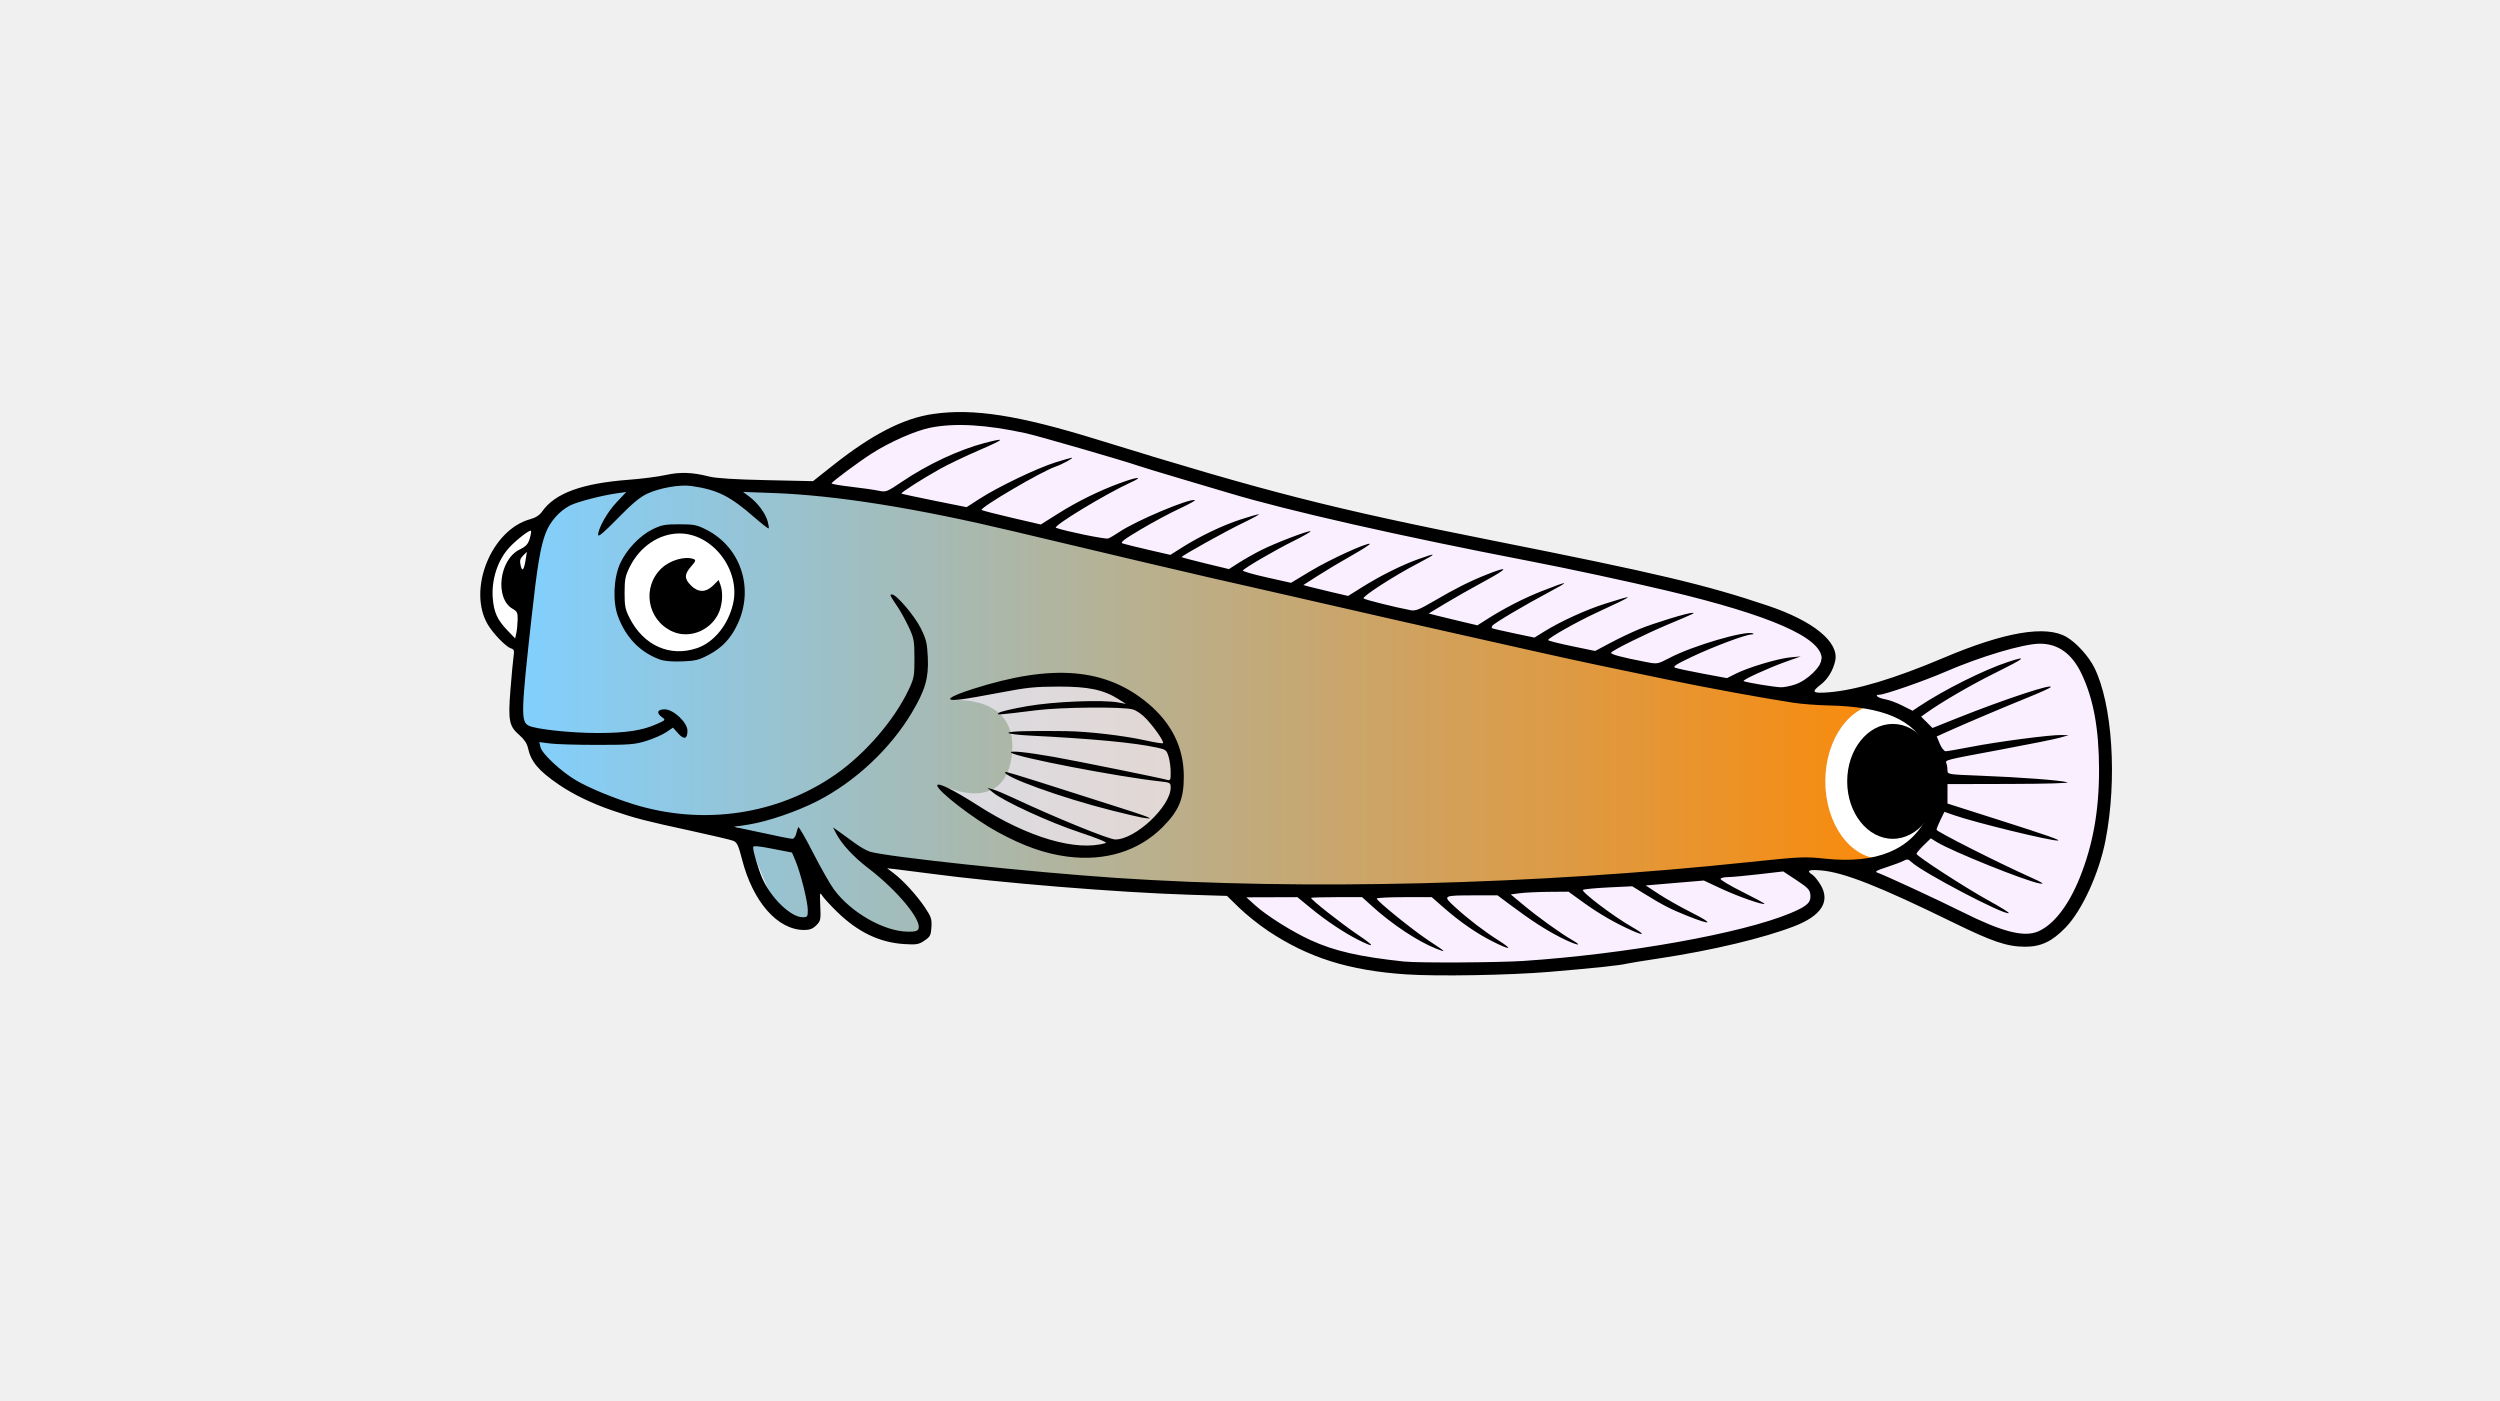
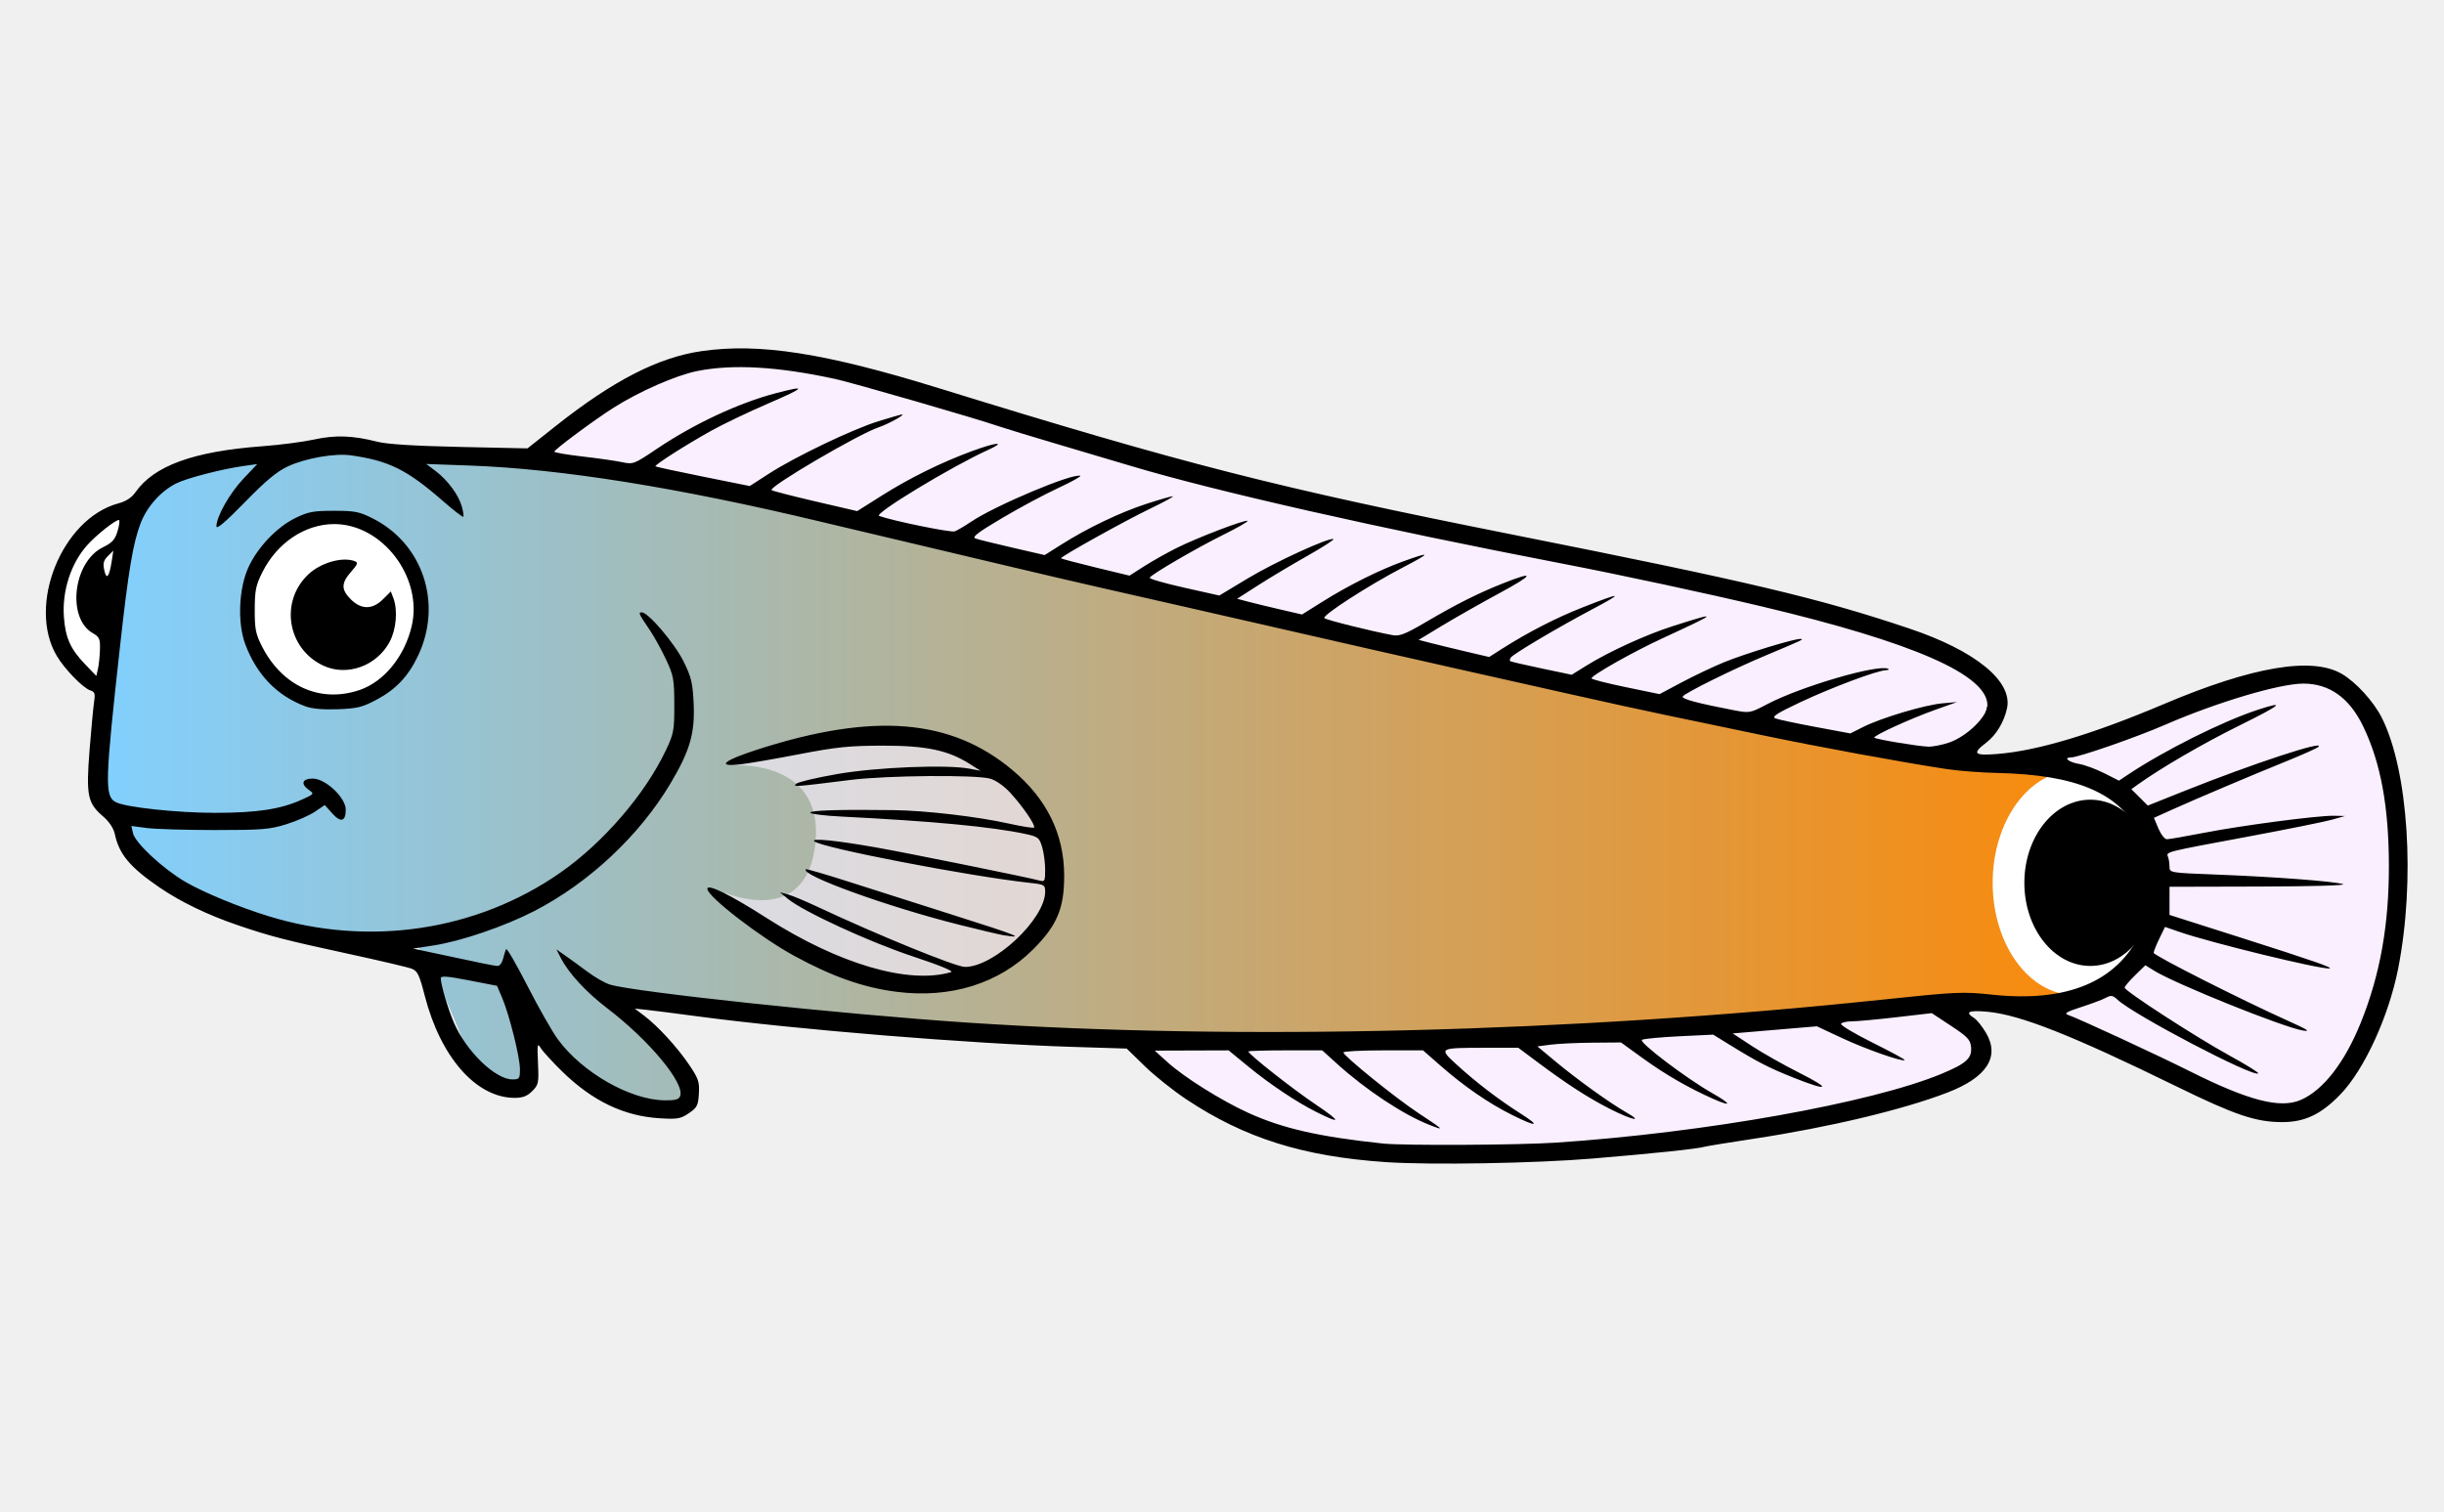
- <svg xmlns="http://www.w3.org/2000/svg" width="100%" height="100%" viewBox="0 0 1371 768" version="1.1" xml:space="preserve" style="fill-rule:evenodd;clip-rule:evenodd;stroke-linecap:round;stroke-linejoin:round;stroke-miterlimit:1.5;">
-   <g id="Blenny">
-     <path id="Body-Color" d="M285,393L296,290L316,272L372,263L478,272L976,383L1035,388L1052,399L1065,416L1061,444L1050,463L1026,474L987,472L874,484L675,488L481,471L506,499L506,512L495,514L468,504L438,463L444,494L445,505L426,499L413,468L404,452L361,448L324,438L297,418" style="fill:url(#_Linear1);" />
-     <path id="Tail-Color" d="M1022,379L1089,356L1116,350L1138,356L1152,386L1154,428L1147,477L1133,505L1119,514L1103,514L1024,480C1024,480 1071,452 1068,429C1063.732,396.277 1022,379 1022,379Z" style="fill:rgb(249,239,255);" />
-     <g id="Tail-White-Spot" transform="matrix(1.319149,0,0,1.370968,-232.4043,-161.0161)">
-       <ellipse cx="958.5" cy="430" rx="23.5" ry="31" style="fill:white;" />
+ <svg xmlns="http://www.w3.org/2000/svg" width="100%" height="100%" viewBox="0 0 926 573" version="1.1" xml:space="preserve" style="fill-rule:evenodd;clip-rule:evenodd;stroke-linecap:round;stroke-linejoin:round;stroke-miterlimit:1.5;">
+   <g transform="matrix(1,0,0,1,-246,-122)">
+     <g id="Blenny" transform="matrix(1,0,0,1,0,28.0633)">
+       <path id="Body-Color" d="M285,393L296,290L316,272L372,263L478,272L976,383L1035,388L1052,399L1065,416L1061,444L1050,463L1026,474L987,472L874,484L675,488L481,471L506,499L506,512L495,514L468,504L438,463L444,494L445,505L426,499L413,468L404,452L361,448L324,438L297,418" style="fill:url(#_Linear1);" />
+       <path id="Tail-Color" d="M1022,379L1089,356L1116,350L1138,356L1152,386L1154,428L1147,477L1133,505L1119,514L1103,514L1024,480C1024,480 1071,452 1068,429C1063.732,396.277 1022,379 1022,379Z" style="fill:rgb(249,239,255);" />
+       <g id="Tail-White-Spot" transform="matrix(1.319149,0,0,1.370968,-232.4043,-161.0161)">
+         <ellipse cx="958.5" cy="430" rx="23.5" ry="31" style="fill:white;" />
+       </g>
+       <g id="Left-Eye-Color" transform="matrix(1.294118,0,0,1.147541,-119.1176,-47.37705)">
+         <ellipse cx="379.5" cy="324.5" rx="25.5" ry="30.5" style="fill:white;" />
+       </g>
+       <path d="M280,350L269,340L267,315L280,294L293,286L298,290L287,350L280,350Z" style="fill:white;" />
+       <path id="Ventral-Fin-Color" d="M679,489L704,514L761,530L843,530L954,514L983,504L997,494L991,481L982,474L845,486L679,489" style="fill:rgb(249,239,255);stroke:black;stroke-width:1px;" />
+       <path id="Dorsal-Fin-Color" d="M450,267L495,235L527,230L573,237L744,284L852,307L945,327L985,343L1001,356L997,371L983,382L450,267Z" style="fill:rgb(249,239,255);stroke:black;stroke-width:1px;" />
+       <g id="Pectoral-Fin-Highlight" transform="matrix(1,0,0,1,-1,0)">
+         <path d="M524,384L568,373L597,375L620,382L635,397L647,428L643,443L632,455L610,465L582,467L536,446L521,432C521,432 552.871,446.38 556,413C559,381 524,384 524,384Z" style="fill:rgb(249,239,255);fill-opacity:0.63;" />
+       </g>
+       <path id="BlennyOutline" d="M771,534.344C739.662,532.206 717.612,525.26 695.5,510.561C690.55,507.27 683.437,501.594 679.694,497.946L672.888,491.315L652.182,490.67C613.248,489.457 547.584,484.097 510,479.064C502.025,477.995 493.475,476.907 491,476.646L486.5,476.17L490,478.814C495.257,482.785 502.589,490.775 507.085,497.433C510.639,502.695 511.058,503.934 510.796,508.399C510.532,512.887 510.12,513.691 507,515.812C503.885,517.93 502.676,518.141 496,517.736C482.368,516.908 470.499,511.218 459.009,500C455.347,496.425 451.705,492.45 450.914,491.167C449.605,489.041 449.51,489.547 449.842,496.859C450.183,504.374 450.044,505.047 447.649,507.442C445.741,509.35 444.054,510 441.013,510C426.451,510 412.94,494.651 406.929,471.28C404.907,463.418 404.185,461.913 402.029,461.066C400.638,460.52 390.05,458.023 378.5,455.518C353.67,450.132 348.587,448.818 336,444.532C324.691,440.681 314.342,435.679 306.342,430.196C295.213,422.569 291.134,417.679 289.493,410C289.015,407.765 287.372,405.32 284.945,403.234C279.17,398.271 278.58,395.31 279.939,378.149C280.578,370.092 281.353,361.859 281.661,359.853C282.133,356.789 281.897,356.102 280.183,355.558C277.455,354.692 270.436,347.461 267.507,342.5C256.189,323.328 269.462,290.463 290.848,284.704C293.75,283.922 295.897,282.529 297.301,280.516C304.341,270.427 319.254,265.004 345.305,263.061C352.012,262.561 360.875,261.411 365,260.505C373.05,258.737 379.676,258.97 389,261.352C392.655,262.286 403.115,262.943 420.179,263.311L445.859,263.865L456.583,255.365C478.265,238.179 495.391,229.382 511.777,227.012C533.738,223.836 558.504,227.693 601.5,240.984C694.916,269.863 729.814,278.773 819,296.515C908.895,314.398 935.262,320.643 969.5,332.157C994.499,340.564 1008.641,352.126 1006.435,362.354C1005.306,367.584 1002.331,372.51 998.566,375.382C993.086,379.562 993.879,380.374 1002.75,379.674C1017.921,378.476 1038.886,372.191 1065.91,360.741C1099.403,346.549 1122.018,342.718 1133.295,349.327C1138.7,352.495 1145.365,359.82 1148.466,366C1158.492,385.986 1161.192,427.593 1154.631,461C1151.086,479.045 1141.85,499.205 1132.817,508.612C1125.464,516.27 1119.199,519.237 1110.493,519.187C1100.609,519.13 1092.728,516.465 1071,505.832C1030.86,486.189 1011.471,478.522 998.996,477.363C991.925,476.706 990.309,477.463 993.941,479.731C995.009,480.398 997.06,482.952 998.499,485.408C1003.804,494.461 998.779,502.241 983.923,507.969C967.017,514.489 939.094,521.151 910.5,525.488C901.15,526.906 892.825,528.26 892,528.496C889.105,529.327 873.276,531 849.5,532.988C827.68,534.812 787.934,535.499 771,534.344ZM835.5,526.971C891.848,523.222 955.106,511.924 981.671,500.865C991.045,496.962 993.223,494.972 992.809,490.691C992.545,487.96 991.45,486.808 985.21,482.695L977.921,477.89L964.508,479.445C957.131,480.3 949.526,481 947.607,481C945.688,481 943.862,481.415 943.548,481.922C943.235,482.43 948.613,485.65 955.499,489.079C962.386,492.507 967.86,495.474 967.663,495.671C966.883,496.45 952.979,491.572 943.943,487.348L934.387,482.88L902.5,485.578L909.76,490.344C913.753,492.966 921.853,497.544 927.76,500.518C940.099,506.73 938.994,507.689 925.624,502.371C916.218,498.63 911.957,496.438 901.303,489.861L895.106,486.036L882.303,486.652C875.261,486.99 868.88,487.595 868.122,487.995C866.649,488.773 884.845,502.587 894.75,508.21C902.014,512.334 902.324,513.559 895.32,510.468C885.882,506.301 877.043,501.205 868.331,494.906L860.163,489L849.331,489.088C843.374,489.136 836.25,489.473 833.5,489.838L828.5,490.5L835.5,496.328C843.591,503.065 855.917,511.926 862.17,515.501C869.107,519.466 864.181,518.376 855.803,514.092C847.555,509.874 839.617,504.735 828.368,496.329L821.235,491L808.868,491.014C791.062,491.033 791,491.068 797.856,497.352C805.082,503.975 813.795,510.653 822.009,515.864C830.032,520.953 828.376,521.214 818.725,516.383C809.939,511.985 800.725,505.631 791.835,497.841L785.17,492L770.085,492C761.788,492 755,492.354 755,492.786C755,494.071 774.792,510.082 783.354,515.724C793.332,522.3 793.617,522.608 787.49,520.193C777.573,516.284 763.501,506.963 752.558,497.053L746.979,492L732.989,492C725.295,492 719,492.186 719,492.414C719,493.445 735.659,506.568 744.601,512.58C754.287,519.093 754.315,520.161 744.673,515.315C737.172,511.544 727.217,504.889 719,498.152L711.5,492.002L683.5,492.09L688.5,496.608C694.714,502.224 708.778,511.038 718.847,515.627C731.941,521.593 745.694,524.735 770,527.309C777.763,528.132 821.449,527.906 835.5,526.971L835.5,526.971ZM1117.703,510.794C1126.222,507.121 1134.373,496.626 1140.49,481.457C1147.782,463.375 1151.159,444.483 1151.12,422C1151.081,399.609 1148.049,383.118 1141.438,369.328C1136.22,358.444 1128.639,353 1118.699,353C1109.7,353 1086.053,360.043 1066.411,368.573C1055.294,373.401 1033.535,380.962 1030.691,380.985C1027.584,381.011 1029.823,382.794 1033.806,383.467C1035.894,383.82 1040.134,385.386 1043.228,386.946L1048.854,389.784L1052.177,387.563C1065.861,378.42 1087.97,367.356 1101.306,362.978C1112.399,359.336 1110.54,360.942 1094.461,368.89C1080.76,375.664 1064.767,384.96 1055.991,391.253L1053.545,393.007L1056.658,396.119L1059.77,399.232L1073.635,393.696C1099.52,383.36 1127.156,374.257 1124.429,376.964C1123.918,377.471 1118.55,379.889 1112.5,382.336C1099.311,387.672 1078.056,396.677 1068.797,400.852L1062.095,403.874L1063.797,407.927C1064.734,410.156 1066.175,411.982 1067,411.986C1067.825,411.989 1074.125,410.899 1081,409.563C1095.605,406.724 1124.275,402.961 1130.312,403.089L1134.5,403.179L1129.5,404.59C1126.75,405.366 1112.35,408.266 1097.5,411.034C1065.932,416.918 1066.681,416.727 1067.428,418.672C1067.742,419.492 1068,421.184 1068,422.432C1068,424.679 1068.167,424.707 1085.75,425.383C1107.93,426.237 1130.116,427.908 1133.741,428.998C1135.34,429.479 1122.101,429.864 1102.25,429.914L1068,430L1068,440.67L1095.75,449.512C1122.481,458.03 1130.628,460.878 1128.5,460.961C1124.308,461.124 1083.557,451.179 1071.898,447.147L1066.297,445.21L1064.148,449.632C1062.967,452.064 1062,454.498 1062,455.04C1062,456.038 1095.503,472.99 1113,480.845C1120.403,484.168 1121.617,484.969 1118.5,484.47C1111.261,483.311 1070.339,466.845 1062.203,461.816L1058.848,459.743L1054.924,463.574C1052.766,465.682 1051,467.774 1051,468.223C1051,469.484 1078.147,487.068 1090.811,494.01C1097.032,497.421 1101.893,500.44 1101.613,500.72C1099.953,502.38 1054.568,478.62 1048.344,472.833C1046.484,471.104 1045.867,471.002 1043.844,472.093C1042.555,472.788 1038.35,474.366 1034.5,475.599C1029.133,477.318 1027.967,478.003 1029.5,478.534C1033.666,479.978 1063.05,493.583 1076.076,500.1C1097.988,511.062 1109.953,514.136 1117.703,510.794ZM503.702,509.335C505.549,504.52 492.018,488.208 476.1,476.063C468.135,469.985 461.51,462.829 458.557,457.113L456.807,453.727L460.154,456.065C461.994,457.352 465.814,460.131 468.642,462.241C471.471,464.351 475.296,466.528 477.142,467.078C486.786,469.951 565.162,478.299 612,481.442C714.879,488.346 841.202,485.205 958.771,472.821C987.365,469.809 989.69,469.702 1000.771,470.886C1029.091,473.913 1048.008,466.076 1056.946,447.613C1062.101,436.962 1062.126,420.828 1057.002,410.377C1049.234,394.534 1033.004,387.521 1002.583,386.862C996.578,386.732 988.028,386.072 983.583,385.397C966.604,382.816 934.635,376.936 913.5,372.506C901.4,369.97 885.2,366.592 877.5,364.999C869.8,363.406 853.375,359.816 841,357.02C828.625,354.223 810.625,350.183 801,348.041C791.375,345.898 775.4,342.289 765.5,340.02C737.925,333.701 714.218,328.287 695.5,324.034C686.15,321.91 671.483,318.577 662.907,316.627C654.331,314.678 638.581,311.001 627.907,308.458C617.233,305.915 600.175,301.872 590,299.475C579.825,297.077 564.75,293.502 556.5,291.531C502.73,278.679 458.477,271.611 424,270.366L407.5,269.771L411,272.408C415.595,275.871 419.77,281.507 420.976,285.877C421.51,287.808 421.764,289.569 421.542,289.791C421.32,290.013 417.717,287.21 413.535,283.563C400.221,271.951 393.275,268.52 379,266.501C372.855,265.632 361.851,267.552 355.095,270.672C350.933,272.594 346.748,276.077 338.75,284.275C331.434,291.774 328.003,294.688 328.01,293.397C328.029,289.677 333.012,280.867 338.201,275.381L343.473,269.807L338.487,270.502C330.144,271.664 316.722,275.134 312.709,277.164C306.864,280.122 301.679,285.951 299.253,292.291C296.406,299.73 294.642,310.267 291.517,338.5C285.749,390.608 285.608,395.649 289.847,397.918C293.517,399.882 313.197,401.999 327.628,401.983C343.519,401.964 352.201,400.64 360.345,396.992C365.036,394.891 365.124,394.775 363.095,393.354C359.796,391.043 360.447,389 364.482,389C369.333,389 377,396.209 377,400.77C377,405.298 375.115,405.813 371.863,402.172L369.051,399.026L365.35,401.537C363.314,402.919 358.465,405.051 354.574,406.275C348.247,408.265 345.389,408.5 327.5,408.5C316.5,408.5 304.861,408.153 301.636,407.728L295.772,406.956L296.403,409.728C297.244,413.419 307.769,423.193 316.216,428.126C323.04,432.112 336.462,437.664 347.562,441.092C385.715,452.876 426.568,446.808 458.323,424.641C474.563,413.305 490.397,394.94 498.277,378.304C501.277,371.971 501.499,370.773 501.482,361C501.465,351.334 501.214,349.969 498.323,343.813C496.596,340.134 493.868,335.184 492.261,332.813C487.947,326.443 487.746,326 489.164,326C491.611,326 501.593,337.731 504.989,344.597C507.948,350.578 508.459,352.722 508.817,360.65C509.322,371.837 507.392,378.481 500.052,390.816C488.271,410.616 469.097,428.575 448.342,439.25C437.186,444.988 420.806,450.59 410.502,452.192L402.551,453.428L408.026,454.605C428.811,459.073 433.376,460 434.591,460C435.345,460 436.258,458.762 436.619,457.25C436.981,455.738 437.499,454.108 437.772,453.629C438.044,453.15 441.701,459.47 445.897,467.672C450.093,475.875 455.258,484.945 457.374,487.829C466.595,500.39 484.745,510.768 497.781,510.933C501.828,510.984 503.212,510.611 503.702,509.335ZM585.583,469.79C573.129,468.191 561.41,464.069 547,456.22C534.063,449.174 514,433.699 514,430.766C514,428.745 522.654,433.01 536.5,441.857C563.854,459.334 590.232,467.069 606.358,462.341C607.5,462.006 601.91,459.709 591.858,456.382C575.373,450.925 550.271,439.362 544.5,434.566L541.5,432.073L544.5,432.896C546.15,433.349 551.1,435.411 555.5,437.479C578.313,448.199 608.054,460.34 611.581,460.372C622.551,460.472 642,442.252 642,431.876C642,429.289 641.695,429.111 636.25,428.522C613.263,426.035 556.944,415.168 554.5,412.748C553.205,411.465 562.796,412.427 578,415.104C589.61,417.148 635.587,426.461 639.75,427.611C641.855,428.193 642,427.927 642,423.483C642,420.87 641.486,417.016 640.857,414.918C639.801,411.392 639.33,411.022 634.607,410.002C621.904,407.259 599.322,405.122 564.75,403.391C558.288,403.067 553,402.397 553,401.901C553,401.022 564.331,400.681 584.5,400.953C596.822,401.119 616.279,403.389 628.266,406.059C633.217,407.162 637.499,407.834 637.781,407.553C638.508,406.825 633.512,399.511 628.785,394.382C626.392,391.786 623.308,389.624 621.137,389.021C615.644,387.496 582.092,387.792 568.458,389.486C546.491,392.217 546.401,392.223 547.652,390.96C548.285,390.32 555.26,388.668 563.152,387.289C578.112,384.674 604.842,383.603 613.5,385.271L617.5,386.041L613.5,383.5C605.234,378.248 596.958,376.498 580.5,376.521C567.815,376.539 562.953,377.035 549,379.729C539.925,381.482 529.855,383.219 526.623,383.589C516.999,384.691 520.099,382.111 533.563,377.811C577.108,363.903 606.309,366.305 629.516,385.703C642.615,396.651 649.184,410.031 649.201,425.795C649.215,438.178 646.535,444.581 637.563,453.6C624.528,466.703 606.14,472.431 585.583,469.79ZM626,448.323C624.625,448.1 617.2,446.339 609.5,444.41C582.327,437.601 549.097,425.57 551.321,423.346C551.524,423.143 559.522,425.494 569.095,428.571C578.668,431.647 595.5,437.015 606.5,440.499C631.81,448.515 634.942,449.772 626,448.323ZM361.676,361.607C350.975,357.628 343.267,349.663 338.934,338.105C335.891,329.99 336.457,316.782 340.191,308.782C343.722,301.218 350.929,293.674 357.874,290.273C362.744,287.887 364.709,287.517 372.5,287.514C380.454,287.511 382.168,287.849 387.25,290.418C406.286,300.041 413.754,322.68 404.406,342.423C400.741,350.165 396.051,355.16 388.826,359.019C383.314,361.962 381.406,362.438 374,362.713C368.392,362.921 364.199,362.545 361.676,361.607ZM382.266,355.425C391.525,352.27 399.319,342.685 402.002,331.154C406.295,312.702 390.806,292.432 372.5,292.547C361.498,292.616 351.009,299.659 345.452,310.71C342.927,315.731 342.538,317.628 342.52,325C342.503,332.377 342.872,334.227 345.317,339C353.048,354.092 367.424,360.482 382.266,355.425ZM368.491,346.191C354.825,339.792 351.909,321.864 362.861,311.576C367.573,307.148 375.781,304.828 380.425,306.61C381.75,307.118 381.514,307.789 379.007,310.645C375.236,314.94 375.217,317.37 378.923,321.077C382.868,325.022 387.146,325.008 391.116,321.038L394.078,318.076L395.039,320.603C396.758,325.124 396.157,332.389 393.673,337.093C388.801,346.321 377.494,350.407 368.491,346.191L368.491,346.191ZM443,499.109C443,494.571 438.983,478.498 436.229,472.019L434.324,467.539L423.662,465.465C415.543,463.886 413,463.691 413,464.647C413,466.998 415.8,476.486 417.973,481.5C422.693,492.389 433.649,503 440.171,503C442.791,503 443,502.713 443,499.109ZM984.478,375.353C991.229,373.053 999,365.472 999,361.187C999,349.698 971.047,337.428 914,323.876C892.511,318.77 859.965,311.776 838,307.543C768.353,294.119 706.361,280.082 674.5,270.52C670.1,269.2 657.95,265.594 647.5,262.507C637.05,259.421 626.7,256.271 624.5,255.509C616.103,252.599 569.179,239.02 562.5,237.568C540.743,232.835 523.672,231.848 510.208,234.543C502.098,236.166 488.2,242.269 478.329,248.541C471.038,253.174 456.065,264.295 456.028,265.104C456.012,265.437 460.838,266.265 466.75,266.945C472.663,267.625 479.412,268.593 481.749,269.095C485.877,269.982 486.253,269.837 494.864,264.038C508.939,254.559 525.77,246.687 539.938,242.958C552.006,239.781 551.314,240.705 537,246.878C529.575,250.08 519.9,254.707 515.5,257.16C505.881,262.523 493.861,270.194 494.334,270.668C494.522,270.855 502.64,272.612 512.375,274.573L530.074,278.136L537.287,273.48C547.33,266.996 568.884,256.665 578.802,253.581C583.368,252.161 587.418,251.002 587.802,251.004C589.151,251.011 582.413,254.709 578.976,255.847C571.455,258.337 537.13,278.463 538.34,279.673C538.643,279.976 546.065,281.892 554.833,283.931L570.775,287.638L580.137,281.732C590.708,275.064 602.551,269.221 614.217,264.92C623.704,261.422 627.626,261.149 620.252,264.5C606.44,270.777 576.933,288.669 579.097,289.455C584.289,291.341 606.275,295.838 607.724,295.31C608.701,294.954 611.428,293.357 613.784,291.76C622.869,285.604 652.201,273.234 655.281,274.26C655.796,274.432 652.006,276.529 646.859,278.921C641.712,281.313 632.151,286.438 625.613,290.312C616.382,295.781 614.148,297.503 615.613,298.02C616.651,298.387 622.971,299.949 629.658,301.491L641.816,304.296L648.201,300.263C658.064,294.034 670.316,288.165 680.194,284.937C685.137,283.321 689.702,282.006 690.34,282.014C690.978,282.022 687,284.196 681.5,286.844C672.077,291.382 648,304.785 648,305.493C648,305.672 653.839,307.23 660.974,308.956L673.949,312.094L679.473,308.56C682.512,306.617 688.036,303.502 691.749,301.638C699.607,297.694 718.003,290.67 718.686,291.352C718.943,291.609 714.724,294.016 709.311,296.701C699.269,301.681 682.431,311.493 681.59,312.854C681.334,313.269 687.168,314.962 694.555,316.616L707.985,319.625L718.743,313.147C729.017,306.959 749.352,297.617 751.203,298.234C751.685,298.395 747.224,301.271 741.29,304.625C735.355,307.979 726.952,313.002 722.616,315.787L714.732,320.851L718.616,321.887C720.752,322.457 726.283,323.799 730.906,324.87L739.312,326.818L747.011,321.993C757.008,315.728 768.664,309.912 777.81,306.626C788.432,302.81 788.319,303.362 777.299,309.113C764.419,315.834 746.814,327.214 747.789,328.189C748.48,328.88 765.648,333.167 773.653,334.647C776.25,335.127 778.458,334.261 786.153,329.743C798.007,322.784 805.948,318.795 815.488,315.005C827.903,310.073 827.3,311.607 814,318.792C807.125,322.506 797.451,327.995 792.502,330.989L783.504,336.434L788.002,337.598C790.476,338.238 796.486,339.698 801.357,340.843L810.214,342.925L815.357,339.653C825.015,333.51 835.634,328.061 845.57,324.15C860.666,318.208 861.549,318.336 849.5,324.722C836.153,331.797 819.218,341.838 818.398,343.165C818.069,343.697 817.957,344.289 818.15,344.479C818.342,344.669 823.675,345.912 830,347.239L841.5,349.654L847,346.236C855.701,340.829 869.675,334.445 880,331.16C897.64,325.547 897.267,325.964 875.763,335.892C864.751,340.976 849,349.879 849,351.02C849,351.372 854.802,352.86 861.892,354.327L874.785,356.994L883.183,352.527C887.802,350.07 894.927,346.68 899.016,344.993C906.812,341.779 925.831,335.952 928.149,336.068C929.693,336.145 929.278,336.342 914.884,342.389C902.377,347.642 884.404,356.538 883.569,357.888C883.011,358.792 889.079,360.428 902.741,363.056C908.95,364.251 909.018,364.238 915.741,360.718C928.315,354.135 957.157,345.673 961.294,347.352C961.957,347.622 961.6,347.882 960.5,347.931C957.04,348.085 939.96,354.481 928.126,360.054C919.291,364.214 917.17,365.58 918.626,366.172C919.657,366.591 926.476,368.048 933.78,369.41L947.061,371.887L951.954,369.429C958.827,365.977 975.246,361.075 981.903,360.488L987.5,359.994L979.5,362.838C969.944,366.236 955.501,372.834 956.165,373.499C956.792,374.125 972.661,376.769 976.572,376.898C978.261,376.954 981.819,376.259 984.478,375.353ZM283.875,340C283.973,336.059 283.639,335.302 281.181,333.904C271.228,328.244 273.689,306.919 284.935,301.378C288.577,299.583 289.586,298.46 290.58,295.096C291.245,292.843 291.454,291 291.045,291C289.631,291 282.489,296.684 279,300.586C272.892,307.417 269.506,317.857 270.21,327.694C270.782,335.689 272.678,339.901 278.359,345.801L282.5,350.102L283.132,347.301C283.479,345.76 283.814,342.475 283.875,340ZM288.332,306.56L288.936,302.62L286.863,304.693C285.215,306.34 284.938,307.44 285.511,310.051C286.357,313.904 287.406,312.607 288.332,306.56Z" style="fill-rule:nonzero;" />
+       <g transform="matrix(1.06383,0,0,1.016129,18.31915,-8.435484)">
+         <ellipse cx="958.5" cy="430" rx="23.5" ry="31" />
+       </g>
    </g>
-     <g id="Left-Eye-Color" transform="matrix(1.294118,0,0,1.147541,-119.1176,-47.37705)">
-       <ellipse cx="379.5" cy="324.5" rx="25.5" ry="30.5" style="fill:white;" />
-     </g>
-     <path d="M280,350L269,340L267,315L280,294L293,286L298,290L287,350L280,350Z" style="fill:white;" />
-     <path id="Ventral-Fin-Color" d="M679,489L704,514L761,530L843,530L954,514L983,504L997,494L991,481L982,474L845,486L679,489" style="fill:rgb(249,239,255);stroke:black;stroke-width:1px;" />
-     <path id="Dorsal-Fin-Color" d="M450,267L495,235L527,230L573,237L744,284L852,307L945,327L985,343L1001,356L997,371L983,382L450,267Z" style="fill:rgb(249,239,255);stroke:black;stroke-width:1px;" />
-     <g id="Pectoral-Fin-Highlight" transform="matrix(1,0,0,1,-1,0)">
-       <path d="M524,384L568,373L597,375L620,382L635,397L647,428L643,443L632,455L610,465L582,467L536,446L521,432C521,432 552.871,446.38 556,413C559,381 524,384 524,384Z" style="fill:rgb(249,239,255);fill-opacity:0.63;" />
-     </g>
-     <path id="BlennyOutline" d="M771,534.344C739.662,532.206 717.612,525.26 695.5,510.561C690.55,507.27 683.437,501.594 679.694,497.946L672.888,491.315L652.182,490.67C613.248,489.457 547.584,484.097 510,479.064C502.025,477.995 493.475,476.907 491,476.646L486.5,476.17L490,478.814C495.257,482.785 502.589,490.775 507.085,497.433C510.639,502.695 511.058,503.934 510.796,508.399C510.532,512.887 510.12,513.691 507,515.812C503.885,517.93 502.676,518.141 496,517.736C482.368,516.908 470.499,511.218 459.009,500C455.347,496.425 451.705,492.45 450.914,491.167C449.605,489.041 449.51,489.547 449.842,496.859C450.183,504.374 450.044,505.047 447.649,507.442C445.741,509.35 444.054,510 441.013,510C426.451,510 412.94,494.651 406.929,471.28C404.907,463.418 404.185,461.913 402.029,461.066C400.638,460.52 390.05,458.023 378.5,455.518C353.67,450.132 348.587,448.818 336,444.532C324.691,440.681 314.342,435.679 306.342,430.196C295.213,422.569 291.134,417.679 289.493,410C289.015,407.765 287.372,405.32 284.945,403.234C279.17,398.271 278.58,395.31 279.939,378.149C280.578,370.092 281.353,361.859 281.661,359.853C282.133,356.789 281.897,356.102 280.183,355.558C277.455,354.692 270.436,347.461 267.507,342.5C256.189,323.328 269.462,290.463 290.848,284.704C293.75,283.922 295.897,282.529 297.301,280.516C304.341,270.427 319.254,265.004 345.305,263.061C352.012,262.561 360.875,261.411 365,260.505C373.05,258.737 379.676,258.97 389,261.352C392.655,262.286 403.115,262.943 420.179,263.311L445.859,263.865L456.583,255.365C478.265,238.179 495.391,229.382 511.777,227.012C533.738,223.836 558.504,227.693 601.5,240.984C694.916,269.863 729.814,278.773 819,296.515C908.895,314.398 935.262,320.643 969.5,332.157C994.499,340.564 1008.641,352.126 1006.435,362.354C1005.306,367.584 1002.331,372.51 998.566,375.382C993.086,379.562 993.879,380.374 1002.75,379.674C1017.921,378.476 1038.886,372.191 1065.91,360.741C1099.403,346.549 1122.018,342.718 1133.295,349.327C1138.7,352.495 1145.365,359.82 1148.466,366C1158.492,385.986 1161.192,427.593 1154.631,461C1151.086,479.045 1141.85,499.205 1132.817,508.612C1125.464,516.27 1119.199,519.237 1110.493,519.187C1100.609,519.13 1092.728,516.465 1071,505.832C1030.86,486.189 1011.471,478.522 998.996,477.363C991.925,476.706 990.309,477.463 993.941,479.731C995.009,480.398 997.06,482.952 998.499,485.408C1003.804,494.461 998.779,502.241 983.923,507.969C967.017,514.489 939.094,521.151 910.5,525.488C901.15,526.906 892.825,528.26 892,528.496C889.105,529.327 873.276,531 849.5,532.988C827.68,534.812 787.934,535.499 771,534.344ZM835.5,526.971C891.848,523.222 955.106,511.924 981.671,500.865C991.045,496.962 993.223,494.972 992.809,490.691C992.545,487.96 991.45,486.808 985.21,482.695L977.921,477.89L964.508,479.445C957.131,480.3 949.526,481 947.607,481C945.688,481 943.862,481.415 943.548,481.922C943.235,482.43 948.613,485.65 955.499,489.079C962.386,492.507 967.86,495.474 967.663,495.671C966.883,496.45 952.979,491.572 943.943,487.348L934.387,482.88L902.5,485.578L909.76,490.344C913.753,492.966 921.853,497.544 927.76,500.518C940.099,506.73 938.994,507.689 925.624,502.371C916.218,498.63 911.957,496.438 901.303,489.861L895.106,486.036L882.303,486.652C875.261,486.99 868.88,487.595 868.122,487.995C866.649,488.773 884.845,502.587 894.75,508.21C902.014,512.334 902.324,513.559 895.32,510.468C885.882,506.301 877.043,501.205 868.331,494.906L860.163,489L849.331,489.088C843.374,489.136 836.25,489.473 833.5,489.838L828.5,490.5L835.5,496.328C843.591,503.065 855.917,511.926 862.17,515.501C869.107,519.466 864.181,518.376 855.803,514.092C847.555,509.874 839.617,504.735 828.368,496.329L821.235,491L808.868,491.014C791.062,491.033 791,491.068 797.856,497.352C805.082,503.975 813.795,510.653 822.009,515.864C830.032,520.953 828.376,521.214 818.725,516.383C809.939,511.985 800.725,505.631 791.835,497.841L785.17,492L770.085,492C761.788,492 755,492.354 755,492.786C755,494.071 774.792,510.082 783.354,515.724C793.332,522.3 793.617,522.608 787.49,520.193C777.573,516.284 763.501,506.963 752.558,497.053L746.979,492L732.989,492C725.295,492 719,492.186 719,492.414C719,493.445 735.659,506.568 744.601,512.58C754.287,519.093 754.315,520.161 744.673,515.315C737.172,511.544 727.217,504.889 719,498.152L711.5,492.002L683.5,492.09L688.5,496.608C694.714,502.224 708.778,511.038 718.847,515.627C731.941,521.593 745.694,524.735 770,527.309C777.763,528.132 821.449,527.906 835.5,526.971L835.5,526.971ZM1117.703,510.794C1126.222,507.121 1134.373,496.626 1140.49,481.457C1147.782,463.375 1151.159,444.483 1151.12,422C1151.081,399.609 1148.049,383.118 1141.438,369.328C1136.22,358.444 1128.639,353 1118.699,353C1109.7,353 1086.053,360.043 1066.411,368.573C1055.294,373.401 1033.535,380.962 1030.691,380.985C1027.584,381.011 1029.823,382.794 1033.806,383.467C1035.894,383.82 1040.134,385.386 1043.228,386.946L1048.854,389.784L1052.177,387.563C1065.861,378.42 1087.97,367.356 1101.306,362.978C1112.399,359.336 1110.54,360.942 1094.461,368.89C1080.76,375.664 1064.767,384.96 1055.991,391.253L1053.545,393.007L1056.658,396.119L1059.77,399.232L1073.635,393.696C1099.52,383.36 1127.156,374.257 1124.429,376.964C1123.918,377.471 1118.55,379.889 1112.5,382.336C1099.311,387.672 1078.056,396.677 1068.797,400.852L1062.095,403.874L1063.797,407.927C1064.734,410.156 1066.175,411.982 1067,411.986C1067.825,411.989 1074.125,410.899 1081,409.563C1095.605,406.724 1124.275,402.961 1130.312,403.089L1134.5,403.179L1129.5,404.59C1126.75,405.366 1112.35,408.266 1097.5,411.034C1065.932,416.918 1066.681,416.727 1067.428,418.672C1067.742,419.492 1068,421.184 1068,422.432C1068,424.679 1068.167,424.707 1085.75,425.383C1107.93,426.237 1130.116,427.908 1133.741,428.998C1135.34,429.479 1122.101,429.864 1102.25,429.914L1068,430L1068,440.67L1095.75,449.512C1122.481,458.03 1130.628,460.878 1128.5,460.961C1124.308,461.124 1083.557,451.179 1071.898,447.147L1066.297,445.21L1064.148,449.632C1062.967,452.064 1062,454.498 1062,455.04C1062,456.038 1095.503,472.99 1113,480.845C1120.403,484.168 1121.617,484.969 1118.5,484.47C1111.261,483.311 1070.339,466.845 1062.203,461.816L1058.848,459.743L1054.924,463.574C1052.766,465.682 1051,467.774 1051,468.223C1051,469.484 1078.147,487.068 1090.811,494.01C1097.032,497.421 1101.893,500.44 1101.613,500.72C1099.953,502.38 1054.568,478.62 1048.344,472.833C1046.484,471.104 1045.867,471.002 1043.844,472.093C1042.555,472.788 1038.35,474.366 1034.5,475.599C1029.133,477.318 1027.967,478.003 1029.5,478.534C1033.666,479.978 1063.05,493.583 1076.076,500.1C1097.988,511.062 1109.953,514.136 1117.703,510.794ZM503.702,509.335C505.549,504.52 492.018,488.208 476.1,476.063C468.135,469.985 461.51,462.829 458.557,457.113L456.807,453.727L460.154,456.065C461.994,457.352 465.814,460.131 468.642,462.241C471.471,464.351 475.296,466.528 477.142,467.078C486.786,469.951 565.162,478.299 612,481.442C714.879,488.346 841.202,485.205 958.771,472.821C987.365,469.809 989.69,469.702 1000.771,470.886C1029.091,473.913 1048.008,466.076 1056.946,447.613C1062.101,436.962 1062.126,420.828 1057.002,410.377C1049.234,394.534 1033.004,387.521 1002.583,386.862C996.578,386.732 988.028,386.072 983.583,385.397C966.604,382.816 934.635,376.936 913.5,372.506C901.4,369.97 885.2,366.592 877.5,364.999C869.8,363.406 853.375,359.816 841,357.02C828.625,354.223 810.625,350.183 801,348.041C791.375,345.898 775.4,342.289 765.5,340.02C737.925,333.701 714.218,328.287 695.5,324.034C686.15,321.91 671.483,318.577 662.907,316.627C654.331,314.678 638.581,311.001 627.907,308.458C617.233,305.915 600.175,301.872 590,299.475C579.825,297.077 564.75,293.502 556.5,291.531C502.73,278.679 458.477,271.611 424,270.366L407.5,269.771L411,272.408C415.595,275.871 419.77,281.507 420.976,285.877C421.51,287.808 421.764,289.569 421.542,289.791C421.32,290.013 417.717,287.21 413.535,283.563C400.221,271.951 393.275,268.52 379,266.501C372.855,265.632 361.851,267.552 355.095,270.672C350.933,272.594 346.748,276.077 338.75,284.275C331.434,291.774 328.003,294.688 328.01,293.397C328.029,289.677 333.012,280.867 338.201,275.381L343.473,269.807L338.487,270.502C330.144,271.664 316.722,275.134 312.709,277.164C306.864,280.122 301.679,285.951 299.253,292.291C296.406,299.73 294.642,310.267 291.517,338.5C285.749,390.608 285.608,395.649 289.847,397.918C293.517,399.882 313.197,401.999 327.628,401.983C343.519,401.964 352.201,400.64 360.345,396.992C365.036,394.891 365.124,394.775 363.095,393.354C359.796,391.043 360.447,389 364.482,389C369.333,389 377,396.209 377,400.77C377,405.298 375.115,405.813 371.863,402.172L369.051,399.026L365.35,401.537C363.314,402.919 358.465,405.051 354.574,406.275C348.247,408.265 345.389,408.5 327.5,408.5C316.5,408.5 304.861,408.153 301.636,407.728L295.772,406.956L296.403,409.728C297.244,413.419 307.769,423.193 316.216,428.126C323.04,432.112 336.462,437.664 347.562,441.092C385.715,452.876 426.568,446.808 458.323,424.641C474.563,413.305 490.397,394.94 498.277,378.304C501.277,371.971 501.499,370.773 501.482,361C501.465,351.334 501.214,349.969 498.323,343.813C496.596,340.134 493.868,335.184 492.261,332.813C487.947,326.443 487.746,326 489.164,326C491.611,326 501.593,337.731 504.989,344.597C507.948,350.578 508.459,352.722 508.817,360.65C509.322,371.837 507.392,378.481 500.052,390.816C488.271,410.616 469.097,428.575 448.342,439.25C437.186,444.988 420.806,450.59 410.502,452.192L402.551,453.428L408.026,454.605C428.811,459.073 433.376,460 434.591,460C435.345,460 436.258,458.762 436.619,457.25C436.981,455.738 437.499,454.108 437.772,453.629C438.044,453.15 441.701,459.47 445.897,467.672C450.093,475.875 455.258,484.945 457.374,487.829C466.595,500.39 484.745,510.768 497.781,510.933C501.828,510.984 503.212,510.611 503.702,509.335ZM585.583,469.79C573.129,468.191 561.41,464.069 547,456.22C534.063,449.174 514,433.699 514,430.766C514,428.745 522.654,433.01 536.5,441.857C563.854,459.334 590.232,467.069 606.358,462.341C607.5,462.006 601.91,459.709 591.858,456.382C575.373,450.925 550.271,439.362 544.5,434.566L541.5,432.073L544.5,432.896C546.15,433.349 551.1,435.411 555.5,437.479C578.313,448.199 608.054,460.34 611.581,460.372C622.551,460.472 642,442.252 642,431.876C642,429.289 641.695,429.111 636.25,428.522C613.263,426.035 556.944,415.168 554.5,412.748C553.205,411.465 562.796,412.427 578,415.104C589.61,417.148 635.587,426.461 639.75,427.611C641.855,428.193 642,427.927 642,423.483C642,420.87 641.486,417.016 640.857,414.918C639.801,411.392 639.33,411.022 634.607,410.002C621.904,407.259 599.322,405.122 564.75,403.391C558.288,403.067 553,402.397 553,401.901C553,401.022 564.331,400.681 584.5,400.953C596.822,401.119 616.279,403.389 628.266,406.059C633.217,407.162 637.499,407.834 637.781,407.553C638.508,406.825 633.512,399.511 628.785,394.382C626.392,391.786 623.308,389.624 621.137,389.021C615.644,387.496 582.092,387.792 568.458,389.486C546.491,392.217 546.401,392.223 547.652,390.96C548.285,390.32 555.26,388.668 563.152,387.289C578.112,384.674 604.842,383.603 613.5,385.271L617.5,386.041L613.5,383.5C605.234,378.248 596.958,376.498 580.5,376.521C567.815,376.539 562.953,377.035 549,379.729C539.925,381.482 529.855,383.219 526.623,383.589C516.999,384.691 520.099,382.111 533.563,377.811C577.108,363.903 606.309,366.305 629.516,385.703C642.615,396.651 649.184,410.031 649.201,425.795C649.215,438.178 646.535,444.581 637.563,453.6C624.528,466.703 606.14,472.431 585.583,469.79ZM626,448.323C624.625,448.1 617.2,446.339 609.5,444.41C582.327,437.601 549.097,425.57 551.321,423.346C551.524,423.143 559.522,425.494 569.095,428.571C578.668,431.647 595.5,437.015 606.5,440.499C631.81,448.515 634.942,449.772 626,448.323ZM361.676,361.607C350.975,357.628 343.267,349.663 338.934,338.105C335.891,329.99 336.457,316.782 340.191,308.782C343.722,301.218 350.929,293.674 357.874,290.273C362.744,287.887 364.709,287.517 372.5,287.514C380.454,287.511 382.168,287.849 387.25,290.418C406.286,300.041 413.754,322.68 404.406,342.423C400.741,350.165 396.051,355.16 388.826,359.019C383.314,361.962 381.406,362.438 374,362.713C368.392,362.921 364.199,362.545 361.676,361.607ZM382.266,355.425C391.525,352.27 399.319,342.685 402.002,331.154C406.295,312.702 390.806,292.432 372.5,292.547C361.498,292.616 351.009,299.659 345.452,310.71C342.927,315.731 342.538,317.628 342.52,325C342.503,332.377 342.872,334.227 345.317,339C353.048,354.092 367.424,360.482 382.266,355.425ZM368.491,346.191C354.825,339.792 351.909,321.864 362.861,311.576C367.573,307.148 375.781,304.828 380.425,306.61C381.75,307.118 381.514,307.789 379.007,310.645C375.236,314.94 375.217,317.37 378.923,321.077C382.868,325.022 387.146,325.008 391.116,321.038L394.078,318.076L395.039,320.603C396.758,325.124 396.157,332.389 393.673,337.093C388.801,346.321 377.494,350.407 368.491,346.191L368.491,346.191ZM443,499.109C443,494.571 438.983,478.498 436.229,472.019L434.324,467.539L423.662,465.465C415.543,463.886 413,463.691 413,464.647C413,466.998 415.8,476.486 417.973,481.5C422.693,492.389 433.649,503 440.171,503C442.791,503 443,502.713 443,499.109ZM984.478,375.353C991.229,373.053 999,365.472 999,361.187C999,349.698 971.047,337.428 914,323.876C892.511,318.77 859.965,311.776 838,307.543C768.353,294.119 706.361,280.082 674.5,270.52C670.1,269.2 657.95,265.594 647.5,262.507C637.05,259.421 626.7,256.271 624.5,255.509C616.103,252.599 569.179,239.02 562.5,237.568C540.743,232.835 523.672,231.848 510.208,234.543C502.098,236.166 488.2,242.269 478.329,248.541C471.038,253.174 456.065,264.295 456.028,265.104C456.012,265.437 460.838,266.265 466.75,266.945C472.663,267.625 479.412,268.593 481.749,269.095C485.877,269.982 486.253,269.837 494.864,264.038C508.939,254.559 525.77,246.687 539.938,242.958C552.006,239.781 551.314,240.705 537,246.878C529.575,250.08 519.9,254.707 515.5,257.16C505.881,262.523 493.861,270.194 494.334,270.668C494.522,270.855 502.64,272.612 512.375,274.573L530.074,278.136L537.287,273.48C547.33,266.996 568.884,256.665 578.802,253.581C583.368,252.161 587.418,251.002 587.802,251.004C589.151,251.011 582.413,254.709 578.976,255.847C571.455,258.337 537.13,278.463 538.34,279.673C538.643,279.976 546.065,281.892 554.833,283.931L570.775,287.638L580.137,281.732C590.708,275.064 602.551,269.221 614.217,264.92C623.704,261.422 627.626,261.149 620.252,264.5C606.44,270.777 576.933,288.669 579.097,289.455C584.289,291.341 606.275,295.838 607.724,295.31C608.701,294.954 611.428,293.357 613.784,291.76C622.869,285.604 652.201,273.234 655.281,274.26C655.796,274.432 652.006,276.529 646.859,278.921C641.712,281.313 632.151,286.438 625.613,290.312C616.382,295.781 614.148,297.503 615.613,298.02C616.651,298.387 622.971,299.949 629.658,301.491L641.816,304.296L648.201,300.263C658.064,294.034 670.316,288.165 680.194,284.937C685.137,283.321 689.702,282.006 690.34,282.014C690.978,282.022 687,284.196 681.5,286.844C672.077,291.382 648,304.785 648,305.493C648,305.672 653.839,307.23 660.974,308.956L673.949,312.094L679.473,308.56C682.512,306.617 688.036,303.502 691.749,301.638C699.607,297.694 718.003,290.67 718.686,291.352C718.943,291.609 714.724,294.016 709.311,296.701C699.269,301.681 682.431,311.493 681.59,312.854C681.334,313.269 687.168,314.962 694.555,316.616L707.985,319.625L718.743,313.147C729.017,306.959 749.352,297.617 751.203,298.234C751.685,298.395 747.224,301.271 741.29,304.625C735.355,307.979 726.952,313.002 722.616,315.787L714.732,320.851L718.616,321.887C720.752,322.457 726.283,323.799 730.906,324.87L739.312,326.818L747.011,321.993C757.008,315.728 768.664,309.912 777.81,306.626C788.432,302.81 788.319,303.362 777.299,309.113C764.419,315.834 746.814,327.214 747.789,328.189C748.48,328.88 765.648,333.167 773.653,334.647C776.25,335.127 778.458,334.261 786.153,329.743C798.007,322.784 805.948,318.795 815.488,315.005C827.903,310.073 827.3,311.607 814,318.792C807.125,322.506 797.451,327.995 792.502,330.989L783.504,336.434L788.002,337.598C790.476,338.238 796.486,339.698 801.357,340.843L810.214,342.925L815.357,339.653C825.015,333.51 835.634,328.061 845.57,324.15C860.666,318.208 861.549,318.336 849.5,324.722C836.153,331.797 819.218,341.838 818.398,343.165C818.069,343.697 817.957,344.289 818.15,344.479C818.342,344.669 823.675,345.912 830,347.239L841.5,349.654L847,346.236C855.701,340.829 869.675,334.445 880,331.16C897.64,325.547 897.267,325.964 875.763,335.892C864.751,340.976 849,349.879 849,351.02C849,351.372 854.802,352.86 861.892,354.327L874.785,356.994L883.183,352.527C887.802,350.07 894.927,346.68 899.016,344.993C906.812,341.779 925.831,335.952 928.149,336.068C929.693,336.145 929.278,336.342 914.884,342.389C902.377,347.642 884.404,356.538 883.569,357.888C883.011,358.792 889.079,360.428 902.741,363.056C908.95,364.251 909.018,364.238 915.741,360.718C928.315,354.135 957.157,345.673 961.294,347.352C961.957,347.622 961.6,347.882 960.5,347.931C957.04,348.085 939.96,354.481 928.126,360.054C919.291,364.214 917.17,365.58 918.626,366.172C919.657,366.591 926.476,368.048 933.78,369.41L947.061,371.887L951.954,369.429C958.827,365.977 975.246,361.075 981.903,360.488L987.5,359.994L979.5,362.838C969.944,366.236 955.501,372.834 956.165,373.499C956.792,374.125 972.661,376.769 976.572,376.898C978.261,376.954 981.819,376.259 984.478,375.353ZM283.875,340C283.973,336.059 283.639,335.302 281.181,333.904C271.228,328.244 273.689,306.919 284.935,301.378C288.577,299.583 289.586,298.46 290.58,295.096C291.245,292.843 291.454,291 291.045,291C289.631,291 282.489,296.684 279,300.586C272.892,307.417 269.506,317.857 270.21,327.694C270.782,335.689 272.678,339.901 278.359,345.801L282.5,350.102L283.132,347.301C283.479,345.76 283.814,342.475 283.875,340ZM288.332,306.56L288.936,302.62L286.863,304.693C285.215,306.34 284.938,307.44 285.511,310.051C286.357,313.904 287.406,312.607 288.332,306.56Z" style="fill-rule:nonzero;" />
-     <g transform="matrix(1.06383,0,0,1.016129,18.31915,-8.435484)">
-       <ellipse cx="958.5" cy="430" rx="23.5" ry="31" />
+     <g transform="matrix(0.79213,0,0,1,139.0624,0)">
+       <rect x="135" y="122" width="1169" height="573" style="fill:none;" />
    </g>
  </g>
  <defs>
    <linearGradient id="_Linear1" x1="0" y1="0" x2="1" y2="0" gradientUnits="userSpaceOnUse" gradientTransform="matrix(780,0,0,251,285,388.5)">
      <stop offset="0" style="stop-color:rgb(129,208,255);stop-opacity:1" />
      <stop offset="1" style="stop-color:rgb(255,135,0);stop-opacity:1" />
    </linearGradient>
  </defs>
</svg>
